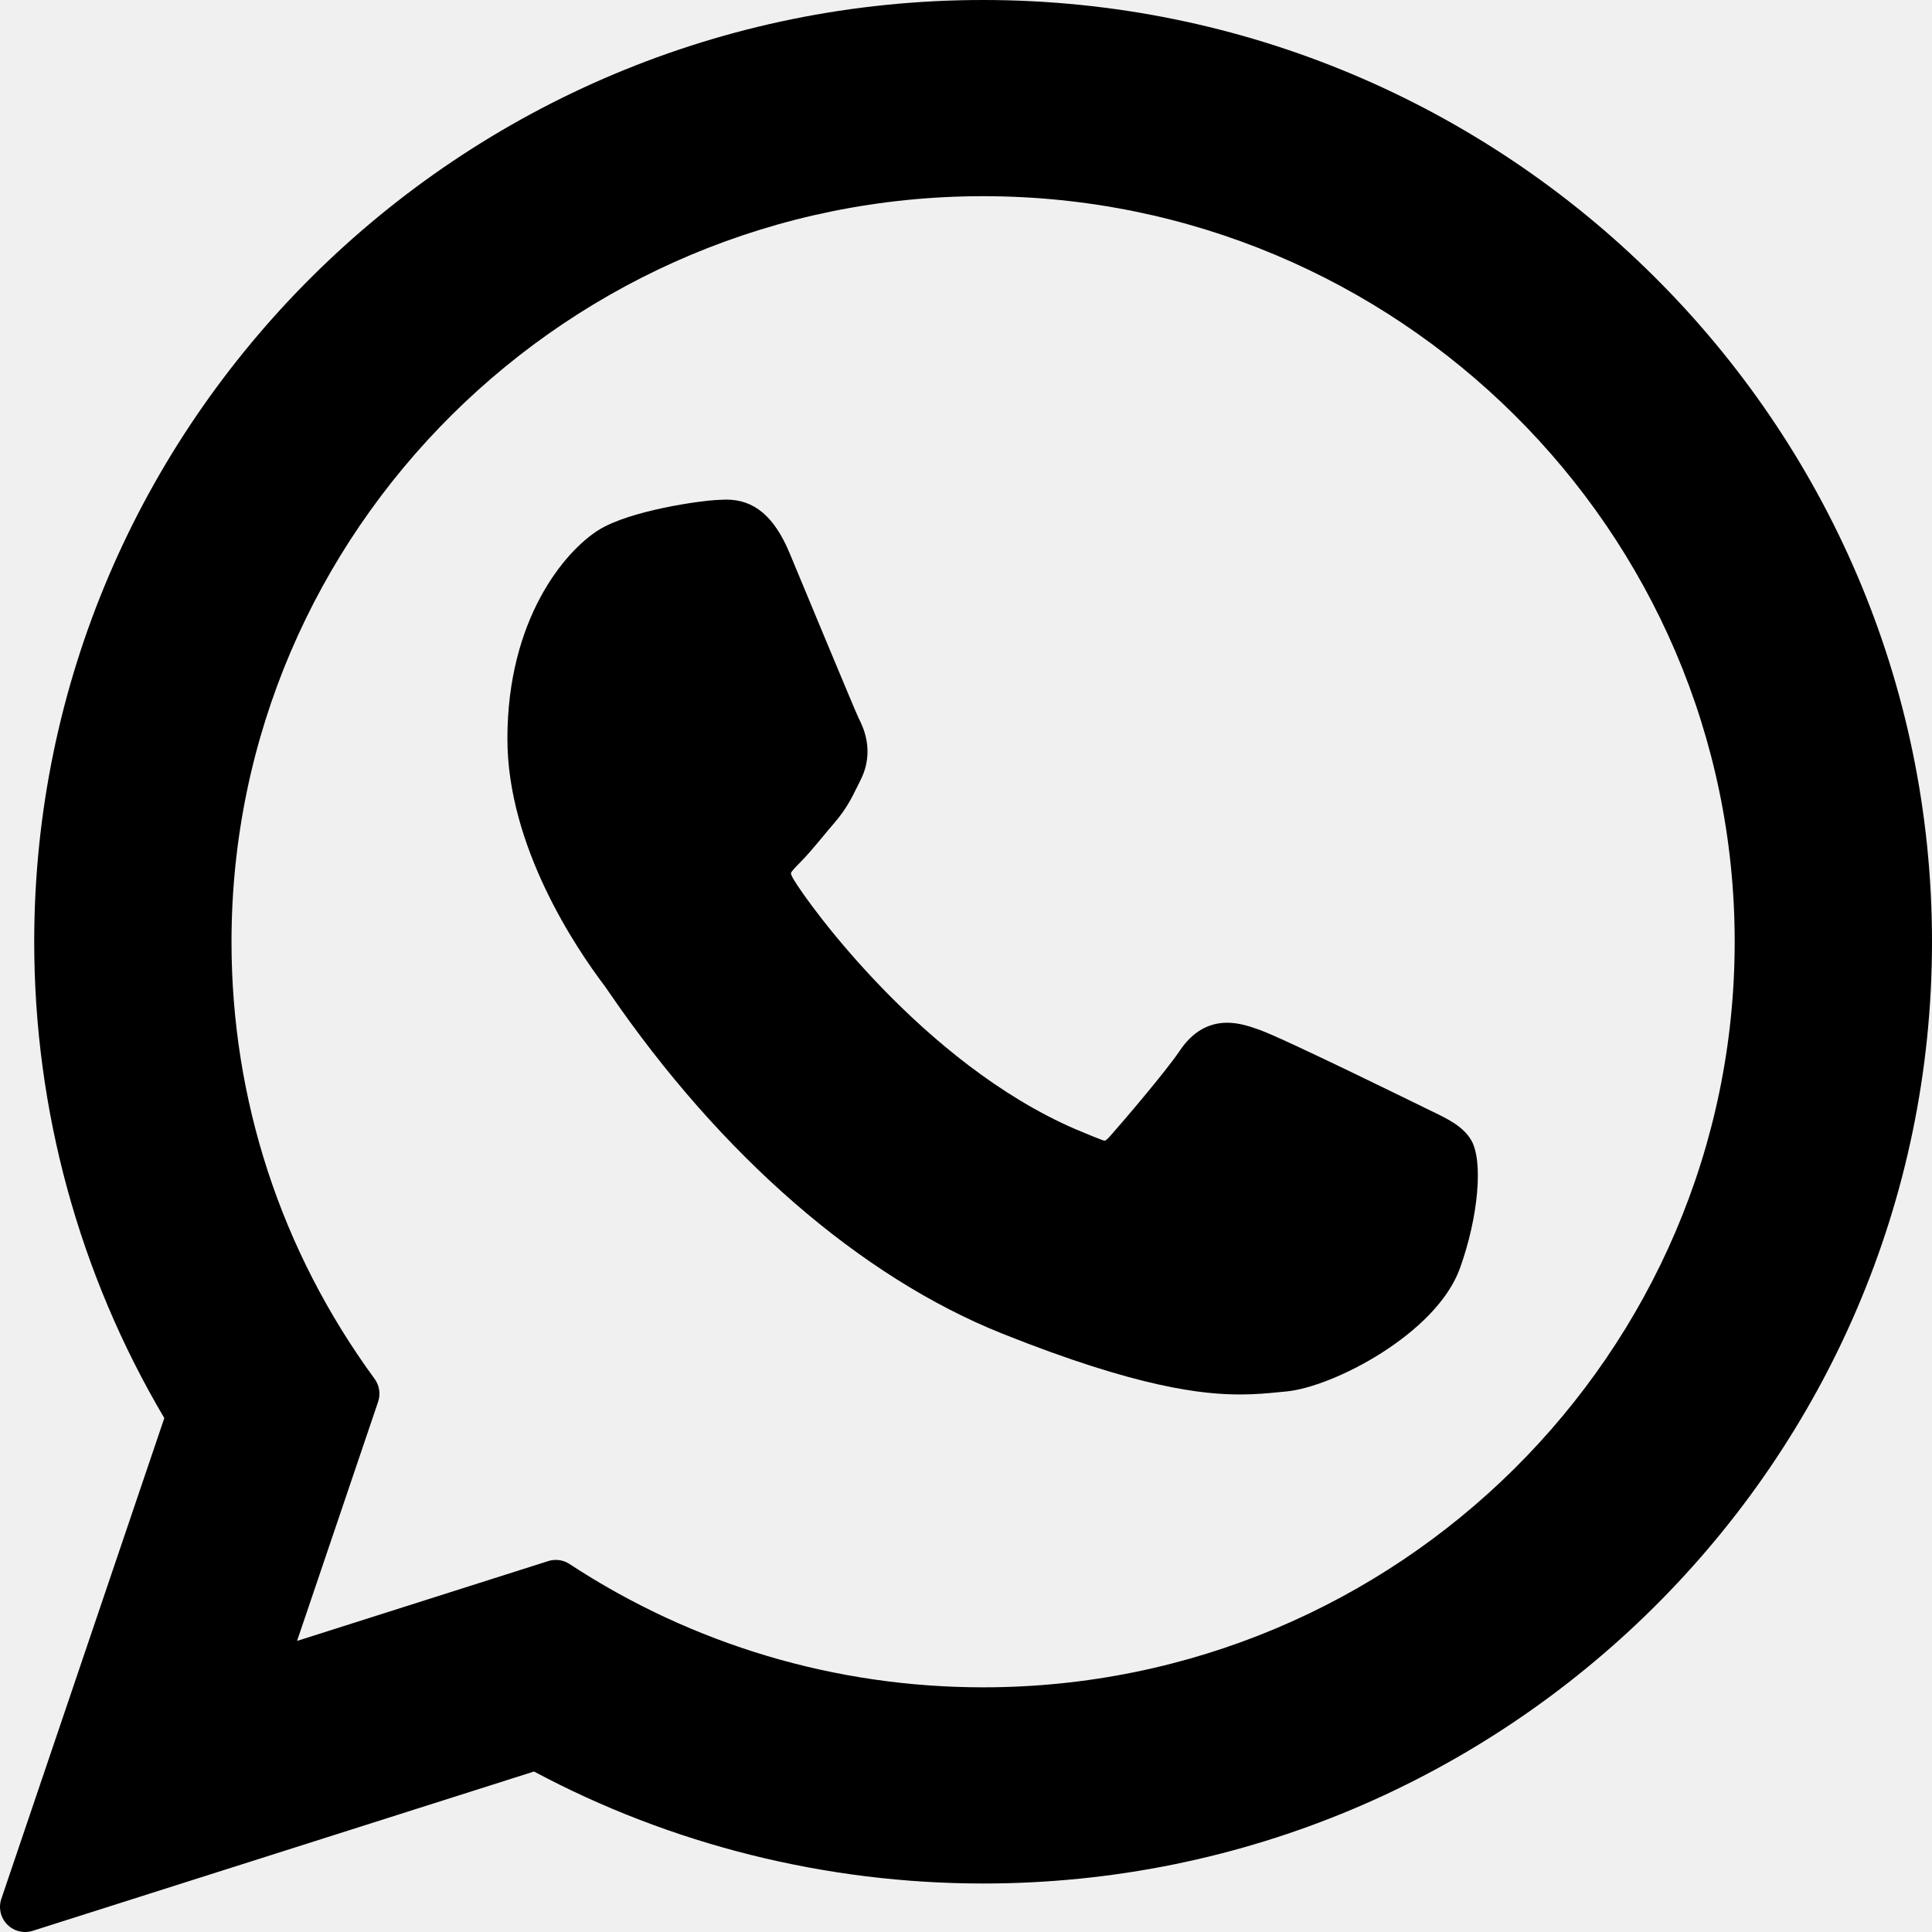
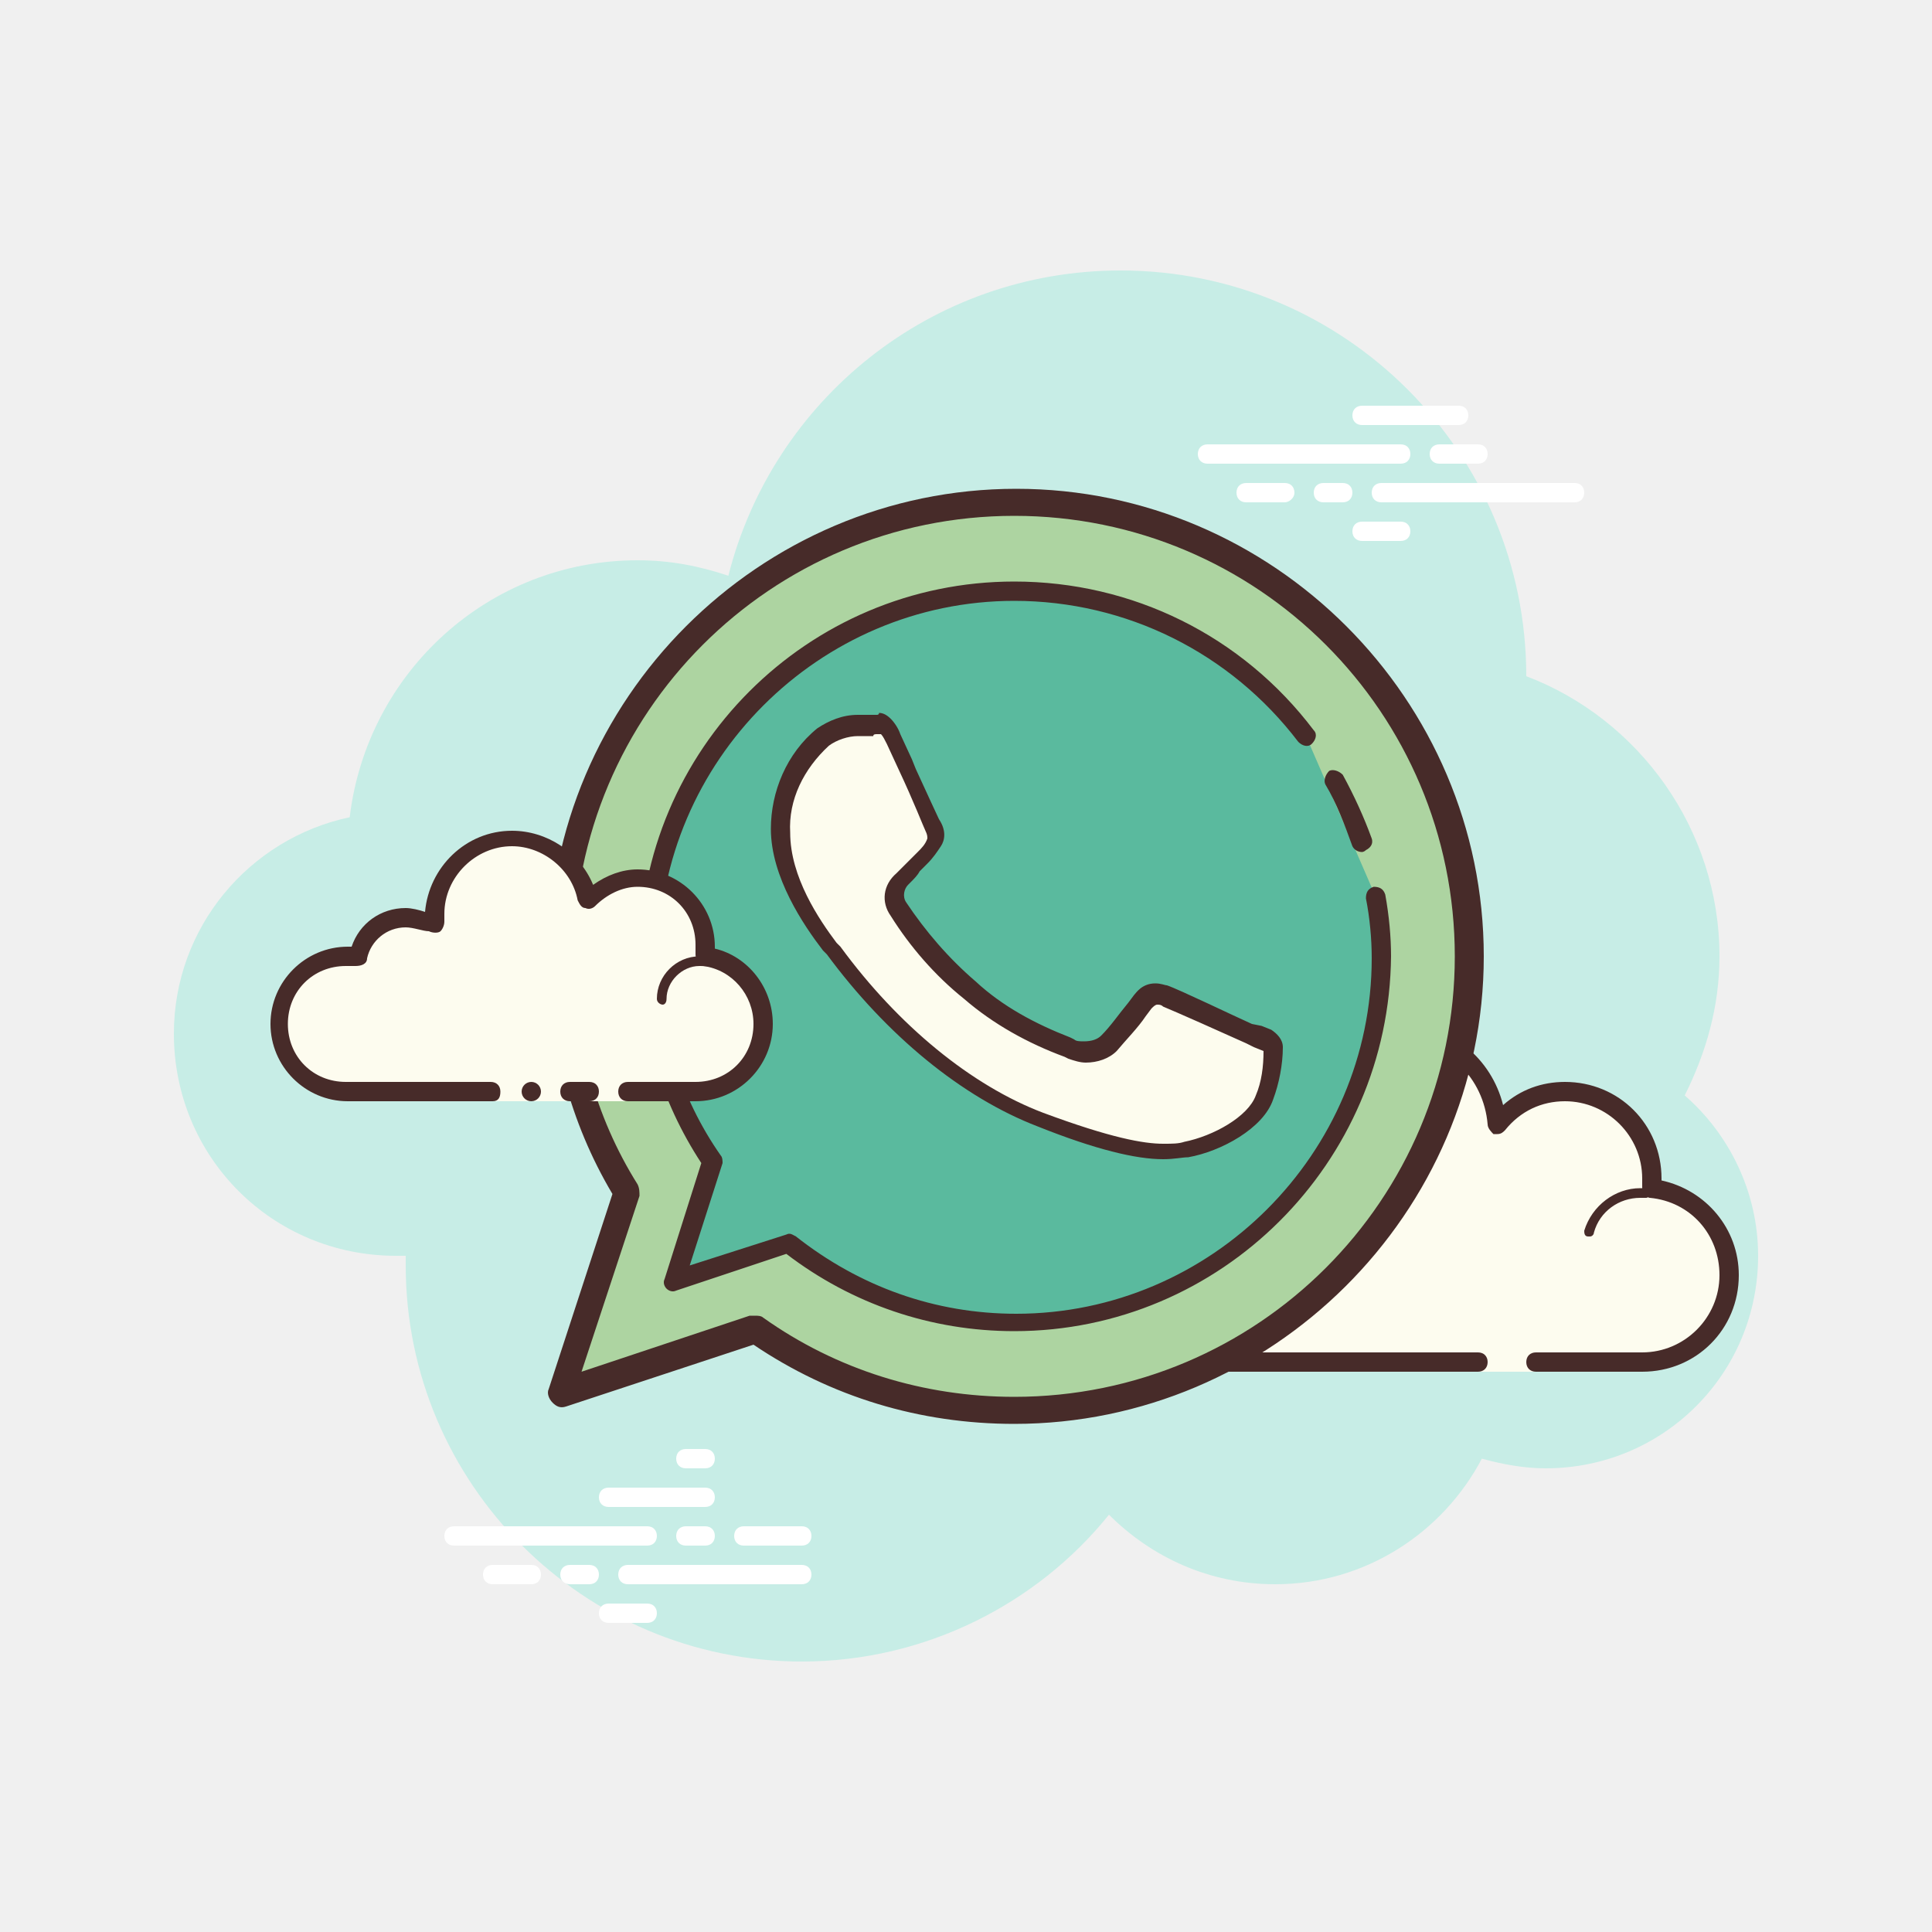
- <svg xmlns="http://www.w3.org/2000/svg" fill="#000000" height="800px" width="800px" version="1.1" id="Layer_1" viewBox="0 0 308 308" xml:space="preserve">
-   <g id="XMLID_468_">
-     <path id="XMLID_469_" d="M227.904,176.981c-0.6-0.288-23.054-11.345-27.044-12.781c-1.629-0.585-3.374-1.156-5.23-1.156   c-3.032,0-5.579,1.511-7.563,4.479c-2.243,3.334-9.033,11.271-11.131,13.642c-0.274,0.313-0.648,0.687-0.872,0.687   c-0.201,0-3.676-1.431-4.728-1.888c-24.087-10.463-42.37-35.624-44.877-39.867c-0.358-0.61-0.373-0.887-0.376-0.887   c0.088-0.323,0.898-1.135,1.316-1.554c1.223-1.21,2.548-2.805,3.83-4.348c0.607-0.731,1.215-1.463,1.812-2.153   c1.86-2.164,2.688-3.844,3.648-5.79l0.503-1.011c2.344-4.657,0.342-8.587-0.305-9.856c-0.531-1.062-10.012-23.944-11.02-26.348   c-2.424-5.801-5.627-8.502-10.078-8.502c-0.413,0,0,0-1.732,0.073c-2.109,0.089-13.594,1.601-18.672,4.802   c-5.385,3.395-14.495,14.217-14.495,33.249c0,17.129,10.87,33.302,15.537,39.453c0.116,0.155,0.329,0.47,0.638,0.922   c17.873,26.102,40.154,45.446,62.741,54.469c21.745,8.686,32.042,9.69,37.896,9.69c0.001,0,0.001,0,0.001,0   c2.46,0,4.429-0.193,6.166-0.364l1.102-0.105c7.512-0.666,24.02-9.22,27.775-19.655c2.958-8.219,3.738-17.199,1.77-20.458   C233.168,179.508,230.845,178.393,227.904,176.981z" />
-     <path id="XMLID_470_" d="M156.734,0C73.318,0,5.454,67.354,5.454,150.143c0,26.777,7.166,52.988,20.741,75.928L0.212,302.716   c-0.484,1.429-0.124,3.009,0.933,4.085C1.908,307.58,2.943,308,4,308c0.405,0,0.813-0.061,1.211-0.188l79.92-25.396   c21.87,11.685,46.588,17.853,71.604,17.853C240.143,300.27,308,232.923,308,150.143C308,67.354,240.143,0,156.734,0z    M156.734,268.994c-23.539,0-46.338-6.797-65.936-19.657c-0.659-0.433-1.424-0.655-2.194-0.655c-0.407,0-0.815,0.062-1.212,0.188   l-40.035,12.726l12.924-38.129c0.418-1.234,0.209-2.595-0.561-3.647c-14.924-20.392-22.813-44.485-22.813-69.677   c0-65.543,53.754-118.867,119.826-118.867c66.064,0,119.812,53.324,119.812,118.867   C276.546,215.678,222.799,268.994,156.734,268.994z" />
+ <svg xmlns="http://www.w3.org/2000/svg" x="0px" y="0px" width="100" height="100" viewBox="0 0 100 100">
+   <path fill="#c7ede6" d="M87.2,56.7c1.1-2.2,1.8-4.6,1.8-7.2c0-6.6-4.2-12.3-10-14.5c0,0,0,0,0,0c0-11.6-9.4-21-21-21 c-9.8,0-18,6.7-20.3,15.8c-1.5-0.5-3-0.8-4.7-0.8c-7.7,0-14,5.8-14.9,13.3C12.9,43.4,9,48,9,53.5C9,59.9,14.1,65,20.5,65 c0.2,0,0.4,0,0.5,0c0,0.2,0,0.3,0,0.5C21,76.8,30.2,86,41.5,86c6.4,0,12.2-3,15.9-7.6c2.2,2.2,5.2,3.6,8.6,3.6 c4.7,0,8.7-2.7,10.7-6.5c1.1,0.3,2.2,0.5,3.3,0.5c6.1,0,11-4.9,11-11C91,61.7,89.5,58.7,87.2,56.7z" />
+   <path fill="#fdfcef" d="M76.5,70.5V71h3v-0.5c0,0,4.2,0,5.5,0c2.5,0,4.5-2,4.5-4.5c0-2.3-1.8-4.2-4.1-4.5c0-0.2,0.1-0.4,0.1-0.5 c0-2.5-2-4.5-4.5-4.5c-1.4,0-2.7,0.7-3.5,1.7c-0.1-2.6-2.3-4.7-5-4.7c-2.8,0-5,2.2-5,5c0,0.4,0.1,0.9,0.2,1.3 C67,59,66.1,58.5,65,58.5c-1.8,0-3.2,1.3-3.5,3.1c-0.2,0-0.4-0.1-0.5-0.1c-2.5,0-4.5,2-4.5,4.5s2,4.5,4.5,4.5s9.5,0,9.5,0H76.5z" />
+   <path fill="#472b29" d="M72.5,53c-3,0-5.5,2.5-5.5,5.5c0,0,0,0,0,0c-0.6-0.4-1.3-0.5-2-0.5c-1.8,0-3.4,1.3-3.9,3c0,0-0.1,0-0.1,0 c-2.8,0-5,2.2-5,5c0,2.8,2.2,5,5,5h15.5c0.3,0,0.5-0.2,0.5-0.5S76.8,70,76.5,70H61c-2.2,0-4-1.8-4-4s1.8-4,4-4c0.1,0,0.2,0,0.3,0 l0.1,0c0,0,0,0,0.1,0c0.2,0,0.5-0.2,0.5-0.4c0.2-1.5,1.5-2.6,3-2.6c0.9,0,1.7,0.4,2.3,1.1c0.1,0.1,0.2,0.2,0.4,0.2 c0.1,0,0.2,0,0.2-0.1c0.2-0.1,0.3-0.3,0.3-0.6c-0.1-0.4-0.2-0.8-0.2-1.2c0-2.5,2-4.5,4.5-4.5c2.4,0,4.3,1.9,4.5,4.3 c0,0.2,0.2,0.4,0.3,0.5c0.1,0,0.1,0,0.2,0c0.2,0,0.3-0.1,0.4-0.2c0.8-1,1.9-1.5,3.1-1.5c2.2,0,4,1.8,4,4c0,0.1,0,0.2,0,0.3l0,0.1 c0,0.1,0,0.3,0.1,0.4s0.2,0.2,0.3,0.2c2.1,0.2,3.6,1.9,3.6,4c0,2.2-1.8,4-4,4h-5.5c-0.3,0-0.5,0.2-0.5,0.5s0.2,0.5,0.5,0.5H85 c2.8,0,5-2.2,5-5c0-2.4-1.7-4.4-4-4.9c0,0,0-0.1,0-0.1c0-2.8-2.2-5-5-5c-1.2,0-2.3,0.4-3.2,1.2C77.2,54.8,75.1,53,72.5,53L72.5,53 z" />
+   <path fill="#472b29" d="M71 60c-1.4 0-2.6 1-2.9 2.3-.4-.2-.8-.3-1.2-.3-1.2 0-2.2.9-2.4 2.1-.2 0-.4-.1-.6-.1-1.5 0-2.8 1.2-2.9 2.7 0 .1.1.3.2.3 0 0 0 0 0 0 .1 0 .2-.1.2-.2.1-1.3 1.2-2.3 2.4-2.3.2 0 .5 0 .7.1 0 0 0 0 .1 0 .1 0 .1 0 .2-.1.1 0 .1-.1.1-.2 0-1 .8-1.9 1.9-1.9.4 0 .9.2 1.2.5 0 0 .1.1.2.1 0 0 .1 0 .1 0 .1 0 .1-.1.2-.2.1-1.3 1.2-2.3 2.5-2.3.2 0 .4 0 .7.1 0 0 0 0 .1 0 .1 0 .2-.1.2-.2 0-.1 0-.3-.2-.3C71.5 60 71.3 60 71 60L71 60zM84.9 61.5c-1.3 0-2.5.9-2.9 2.2 0 .1 0 .3.2.3 0 0 0 0 .1 0 .1 0 .2-.1.2-.2.3-1.1 1.3-1.8 2.4-1.8.1 0 .2 0 .3 0 0 0 0 0 0 0 .1 0 .2-.1.2-.2 0-.1-.1-.3-.2-.3C85.2 61.5 85 61.5 84.9 61.5L84.9 61.5z" />
+   <path fill="#fff" d="M33.5 80h-10c-.3 0-.5-.2-.5-.5s.2-.5.5-.5h10c.3 0 .5.2.5.5S33.8 80 33.5 80zM36.5 80h-1c-.3 0-.5-.2-.5-.5s.2-.5.5-.5h1c.3 0 .5.2.5.5S36.8 80 36.5 80zM41.5 82h-9c-.3 0-.5-.2-.5-.5s.2-.5.5-.5h9c.3 0 .5.2.5.5S41.8 82 41.5 82zM30.5 82h-1c-.3 0-.5-.2-.5-.5s.2-.5.5-.5h1c.3 0 .5.2.5.5S30.8 82 30.5 82zM27.5 82h-2c-.3 0-.5-.2-.5-.5s.2-.5.5-.5h2c.3 0 .5.2.5.5S27.8 82 27.5 82zM33.5 84h-2c-.3 0-.5-.2-.5-.5s.2-.5.5-.5h2c.3 0 .5.2.5.5S33.8 84 33.5 84zM36.5 75c-.2 0-.8 0-1 0-.3 0-.5.2-.5.5s.2.5.5.5c.2 0 .8 0 1 0 .3 0 .5-.2.5-.5S36.8 75 36.5 75zM36.5 77c-.2 0-4.8 0-5 0-.3 0-.5.2-.5.5s.2.5.5.5c.2 0 4.8 0 5 0 .3 0 .5-.2.5-.5S36.8 77 36.5 77zM41.5 79c-.2 0-2.8 0-3 0-.3 0-.5.2-.5.5s.2.5.5.5c.2 0 2.8 0 3 0 .3 0 .5-.2.5-.5S41.8 79 41.5 79z" />
+   <g>
+     <path fill="#fff" d="M72.5 24h-10c-.3 0-.5-.2-.5-.5s.2-.5.5-.5h10c.3 0 .5.2.5.5S72.8 24 72.5 24zM76.5 24h-2c-.3 0-.5-.2-.5-.5s.2-.5.5-.5h2c.3 0 .5.2.5.5S76.8 24 76.5 24zM81.5 26h-10c-.3 0-.5-.2-.5-.5s.2-.5.5-.5h10c.3 0 .5.2.5.5S81.8 26 81.5 26zM69.5 26h-1c-.3 0-.5-.2-.5-.5s.2-.5.5-.5h1c.3 0 .5.2.5.5S69.8 26 69.5 26zM66.5 26h-2c-.3 0-.5-.2-.5-.5s.2-.5.5-.5h2c.3 0 .5.2.5.5S66.7 26 66.5 26zM75.5 22h-5c-.3 0-.5-.2-.5-.5s.2-.5.5-.5h5c.3 0 .5.2.5.5S75.8 22 75.5 22zM72.5 28h-2c-.3 0-.5-.2-.5-.5s.2-.5.5-.5h2c.3 0 .5.2.5.5S72.8 28 72.5 28z" />
+   </g>
+   <g>
+     <path fill="#add4a1" d="M52.5,26C39.5,26,29,36.5,29,49.5c0,4.5,1.2,8.6,3.4,12.2L29,72.1l10.1-3.3c3.8,2.7,8.4,4.2,13.4,4.2 C65.5,73,76,62.5,76,49.5S65.5,26,52.5,26z" />
+     <path fill="#472b29" d="M52.5,73.7c-4.9,0-9.5-1.4-13.5-4.1l-9.7,3.2c-0.3,0.1-0.5,0-0.7-0.2c-0.2-0.2-0.3-0.5-0.2-0.7l3.3-10.1 c-2.2-3.7-3.3-7.9-3.3-12.3c0-13.3,10.9-24.2,24.2-24.2s24.2,10.9,24.2,24.2S65.8,73.7,52.5,73.7z M39.1,68.1c0.1,0,0.3,0,0.4,0.1 c3.8,2.7,8.3,4.1,13,4.1c12.6,0,22.8-10.2,22.8-22.8c0-12.6-10.2-22.8-22.8-22.8c-12.6,0-22.8,10.2-22.8,22.8 c0,4.2,1.1,8.3,3.3,11.8c0.1,0.2,0.1,0.4,0.1,0.6L30.1,71l8.7-2.9C38.9,68.1,39,68.1,39.1,68.1z" />
+   </g>
+   <path fill="#5aba9e" d="M67.6,38.1c-3.5-4.5-8.9-7.5-15.1-7.5c-10.4,0-18.9,8.5-18.9,18.9c0,3.9,1.2,7.6,3.3,10.6l-2,6.2l6-1.9 c3.2,2.5,7.3,4.1,11.7,4.1c10.4,0,18.9-8.5,18.9-18.9c0-1.1-0.1-2.1-0.3-3.2" />
+   <path fill="#472b29" d="M52.5,68.9c-4.3,0-8.4-1.4-11.8-4L35,66.8c-0.2,0.1-0.4,0-0.5-0.1c-0.1-0.1-0.2-0.3-0.1-0.5l1.9-6 c-2.1-3.2-3.2-6.9-3.2-10.7c0-10.7,8.7-19.4,19.4-19.4c6.1,0,11.8,2.8,15.5,7.7c0.2,0.2,0.1,0.5-0.1,0.7c-0.2,0.2-0.5,0.1-0.7-0.1 c-3.5-4.6-8.9-7.3-14.7-7.3c-10.1,0-18.4,8.3-18.4,18.4c0,3.7,1.1,7.3,3.2,10.3c0.1,0.1,0.1,0.3,0.1,0.4l-1.7,5.3l5-1.6 c0.2-0.1,0.3,0,0.5,0.1c3.3,2.6,7.2,4,11.4,4c10.1,0,18.4-8.3,18.4-18.4c0-1-0.1-2.1-0.3-3.1c0-0.3,0.1-0.5,0.4-0.6 c0.3,0,0.5,0.1,0.6,0.4c0.2,1.1,0.3,2.2,0.3,3.2C71.9,60.2,63.2,68.9,52.5,68.9z" />
+   <g>
+     <path fill="#5aba9e" d="M70.5,43.6c-0.4-1.1-0.9-2.2-1.4-3.3" />
+     <path fill="#472b29" d="M70.5,44.1c-0.2,0-0.4-0.1-0.5-0.3c-0.4-1.1-0.8-2.2-1.4-3.2c-0.1-0.2,0-0.5,0.2-0.7c0.2-0.1,0.5,0,0.7,0.2 c0.6,1.1,1.1,2.2,1.5,3.3c0.1,0.3-0.1,0.5-0.3,0.6C70.6,44.1,70.5,44.1,70.5,44.1z" />
+   </g>
+   <g>
+     <path fill="#fdfcee" d="M60.1,59.6c-1.4,0-3.4-0.5-6.3-1.7c-3.8-1.5-7.6-4.6-10.7-8.8l-0.2-0.2c-0.9-1.2-2.5-3.6-2.5-6 c-0.1-1.8,0.7-3.6,2.2-4.8c0.5-0.4,1.2-0.6,1.8-0.6l0.2,0l0.7,0c0,0,0.1,0,0.2,0s0.1,0,0.2,0c0.1,0,0.2,0.1,0.3,0.2 c0.2,0.2,0.3,0.4,0.4,0.7l0.8,1.7c0.6,1.4,1.1,2.5,1.2,2.7c0.1,0.1,0.3,0.5,0.1,0.9c-0.2,0.3-0.4,0.6-0.6,0.8 c-0.1,0.2-0.2,0.3-0.4,0.4l-0.1,0.1c-0.1,0.1-0.4,0.4-0.6,0.6c-0.5,0.5-0.6,1.1-0.3,1.6c1,1.6,2.2,3,3.7,4.2 c1.5,1.3,3.2,2.3,5.1,3l0.2,0.1c0.2,0.1,0.5,0.2,0.8,0.2c0.5,0,0.9-0.2,1.2-0.5c0.5-0.5,1-1.2,1.5-1.8l0.3-0.4 c0.1-0.1,0.3-0.4,0.7-0.4c0.1,0,0.3,0,0.4,0.1c0.5,0.2,3.3,1.4,4.3,1.9l0.4,0.2l0.5,0.2c0.2,0.1,0.3,0.2,0.3,0.4 c0,0.9-0.1,1.7-0.4,2.5c-0.5,1.2-2.5,2.4-4.1,2.7C61,59.5,60.6,59.6,60.1,59.6z" />
+     <path fill="#472b29" d="M45.4,38c0.1,0,0.1,0,0.2,0c0.1,0.1,0.2,0.3,0.3,0.5l0.6,1.3c0.8,1.7,1.3,3,1.4,3.2s0.1,0.3,0.1,0.4 c-0.1,0.3-0.3,0.5-0.5,0.7l-0.1,0.1c-0.1,0.1-0.3,0.3-0.4,0.4c-0.1,0.1-0.4,0.4-0.6,0.6c-0.7,0.6-0.8,1.5-0.3,2.2 c1,1.6,2.3,3.1,3.8,4.3c1.5,1.3,3.3,2.3,5.2,3l0.2,0.1c0.3,0.1,0.6,0.2,0.9,0.2c0.6,0,1.2-0.2,1.6-0.6c0.5-0.6,1.1-1.2,1.5-1.8 l0.3-0.4c0.1-0.1,0.2-0.2,0.3-0.2c0.1,0,0.2,0,0.3,0.1c0.5,0.2,3.2,1.4,4.3,1.9l0.4,0.2l0.5,0.2c0,0.8-0.1,1.6-0.4,2.3 c-0.4,1.1-2.2,2.1-3.7,2.4c-0.3,0.1-0.6,0.1-1.1,0.1c-1,0-2.7-0.3-6.2-1.6c-3.7-1.4-7.5-4.5-10.5-8.6l-0.2-0.2 c-0.9-1.2-2.4-3.4-2.4-5.7c-0.1-1.7,0.7-3.3,2-4.5c0.4-0.3,1-0.5,1.5-0.5c0,0,0.1,0,0.1,0c0.3,0,0.5,0,0.7,0 C45.2,38,45.3,38,45.4,38 M45.4,37c-0.1,0-0.1,0-0.2,0h-0.6c-0.1,0-0.1,0-0.2,0c-0.8,0-1.5,0.3-2.1,0.7c0,0,0,0,0,0 c-1.6,1.3-2.4,3.3-2.4,5.2c0,2.5,1.7,5,2.7,6.3l0.2,0.2c3.1,4.2,7,7.4,10.9,8.9c3,1.2,5.1,1.7,6.5,1.7c0.6,0,1-0.1,1.3-0.1 c1.7-0.3,3.9-1.5,4.4-3c0.3-0.8,0.5-1.8,0.5-2.7c0-0.4-0.3-0.7-0.6-0.9l-0.5-0.2L64.8,53c-0.9-0.4-3.8-1.8-4.4-2 c-0.1,0-0.3-0.1-0.6-0.1c-0.7,0-1,0.5-1.1,0.6l-0.3,0.4c-0.5,0.6-0.9,1.2-1.4,1.7c-0.2,0.2-0.5,0.3-0.9,0.3c-0.2,0-0.4,0-0.5-0.1 l-0.2-0.1c-1.8-0.7-3.5-1.6-4.9-2.9c-1.4-1.2-2.6-2.6-3.6-4.1c-0.2-0.3-0.1-0.7,0.1-0.9c0,0,0.1-0.1,0.1-0.1 c0.2-0.2,0.4-0.4,0.5-0.6l0.1-0.1c0.1-0.1,0.2-0.2,0.3-0.3l0,0c0.3-0.3,0.5-0.6,0.7-0.9c0.2-0.3,0.3-0.8-0.1-1.4 c-0.1-0.2-0.6-1.3-1.2-2.6l-0.2-0.5l-0.6-1.3c-0.1-0.3-0.3-0.6-0.5-0.8c-0.2-0.2-0.4-0.3-0.6-0.3C45.5,37,45.4,37,45.4,37L45.4,37 z" />
+   </g>
+   <g>
+     <path fill="#fdfcef" d="M32.5,56.5c0,0,1.6,0,3.5,0s3.5-1.6,3.5-3.5c0-1.8-1.3-3.2-3.1-3.5c0-0.2,0.1-0.4,0.1-0.5 c0-1.9-1.6-3.5-3.5-3.5c-1,0-2,0.5-2.6,1.2c-0.4-1.8-2-3.2-3.9-3.2c-2.2,0-4,1.8-4,4c0,0.2,0,0.4,0.1,0.6c-0.4-0.3-1-0.6-1.6-0.6 c-1.2,0-2.2,0.9-2.5,2.1c-0.2,0-0.4-0.1-0.5-0.1c-1.9,0-3.5,1.6-3.5,3.5s1.6,3.5,3.5,3.5s7.5,0,7.5,0V57h7V56.5z" />
+     <path fill="#472b29" d="M34.3 52c-.1 0-.3-.1-.3-.3 0-1.2 1-2.2 2.2-2.2 0 0 .7 0 1.2.1.1 0 .2.2.2.3 0 .1-.2.2-.3.2C36.9 50 36.2 50 36.2 50c-.9 0-1.7.8-1.7 1.7C34.5 51.9 34.4 52 34.3 52zM27.5 56A.5.5 0 1 0 27.5 57 .5.5 0 1 0 27.5 56z" />
+     <path fill="#472b29" d="M36,57h-3.5c-0.3,0-0.5-0.2-0.5-0.5s0.2-0.5,0.5-0.5H36c1.7,0,3-1.3,3-3c0-1.5-1.1-2.8-2.6-3 c-0.1,0-0.3-0.1-0.3-0.2s-0.1-0.2-0.1-0.4c0-0.2,0-0.3,0-0.5c0-1.7-1.3-3-3-3c-0.8,0-1.6,0.4-2.2,1c-0.1,0.1-0.3,0.2-0.5,0.1 c-0.2,0-0.3-0.2-0.4-0.4c-0.3-1.6-1.8-2.8-3.4-2.8c-1.9,0-3.5,1.6-3.5,3.5c0,0.1,0,0.3,0,0.4c0,0.2-0.1,0.4-0.2,0.5 s-0.4,0.1-0.6,0C21.9,48.2,21.4,48,21,48c-1,0-1.8,0.7-2,1.6c0,0.3-0.3,0.4-0.6,0.4c-0.2,0-0.3,0-0.5,0c-1.7,0-3,1.3-3,3 s1.3,3,3,3h7.5c0.3,0,0.5,0.2,0.5,0.5S25.8,57,25.5,57H18c-2.2,0-4-1.8-4-4s1.8-4,4-4c0.1,0,0.1,0,0.2,0c0.4-1.2,1.5-2,2.8-2 c0.3,0,0.7,0.1,1,0.2c0.2-2.3,2.1-4.2,4.5-4.2c1.8,0,3.5,1.1,4.2,2.8c0.7-0.5,1.5-0.8,2.3-0.8c2.2,0,4,1.8,4,4c0,0,0,0.1,0,0.1 c1.7,0.4,3,2,3,3.9C40,55.2,38.2,57,36,57z" />
+     <path fill="#472b29" d="M30.5,56c-0.2,0-0.8,0-1,0c-0.3,0-0.5,0.2-0.5,0.5s0.2,0.5,0.5,0.5c0.2,0,0.8,0,1,0c0.3,0,0.5-0.2,0.5-0.5 S30.8,56,30.5,56z" />
  </g>
</svg>
